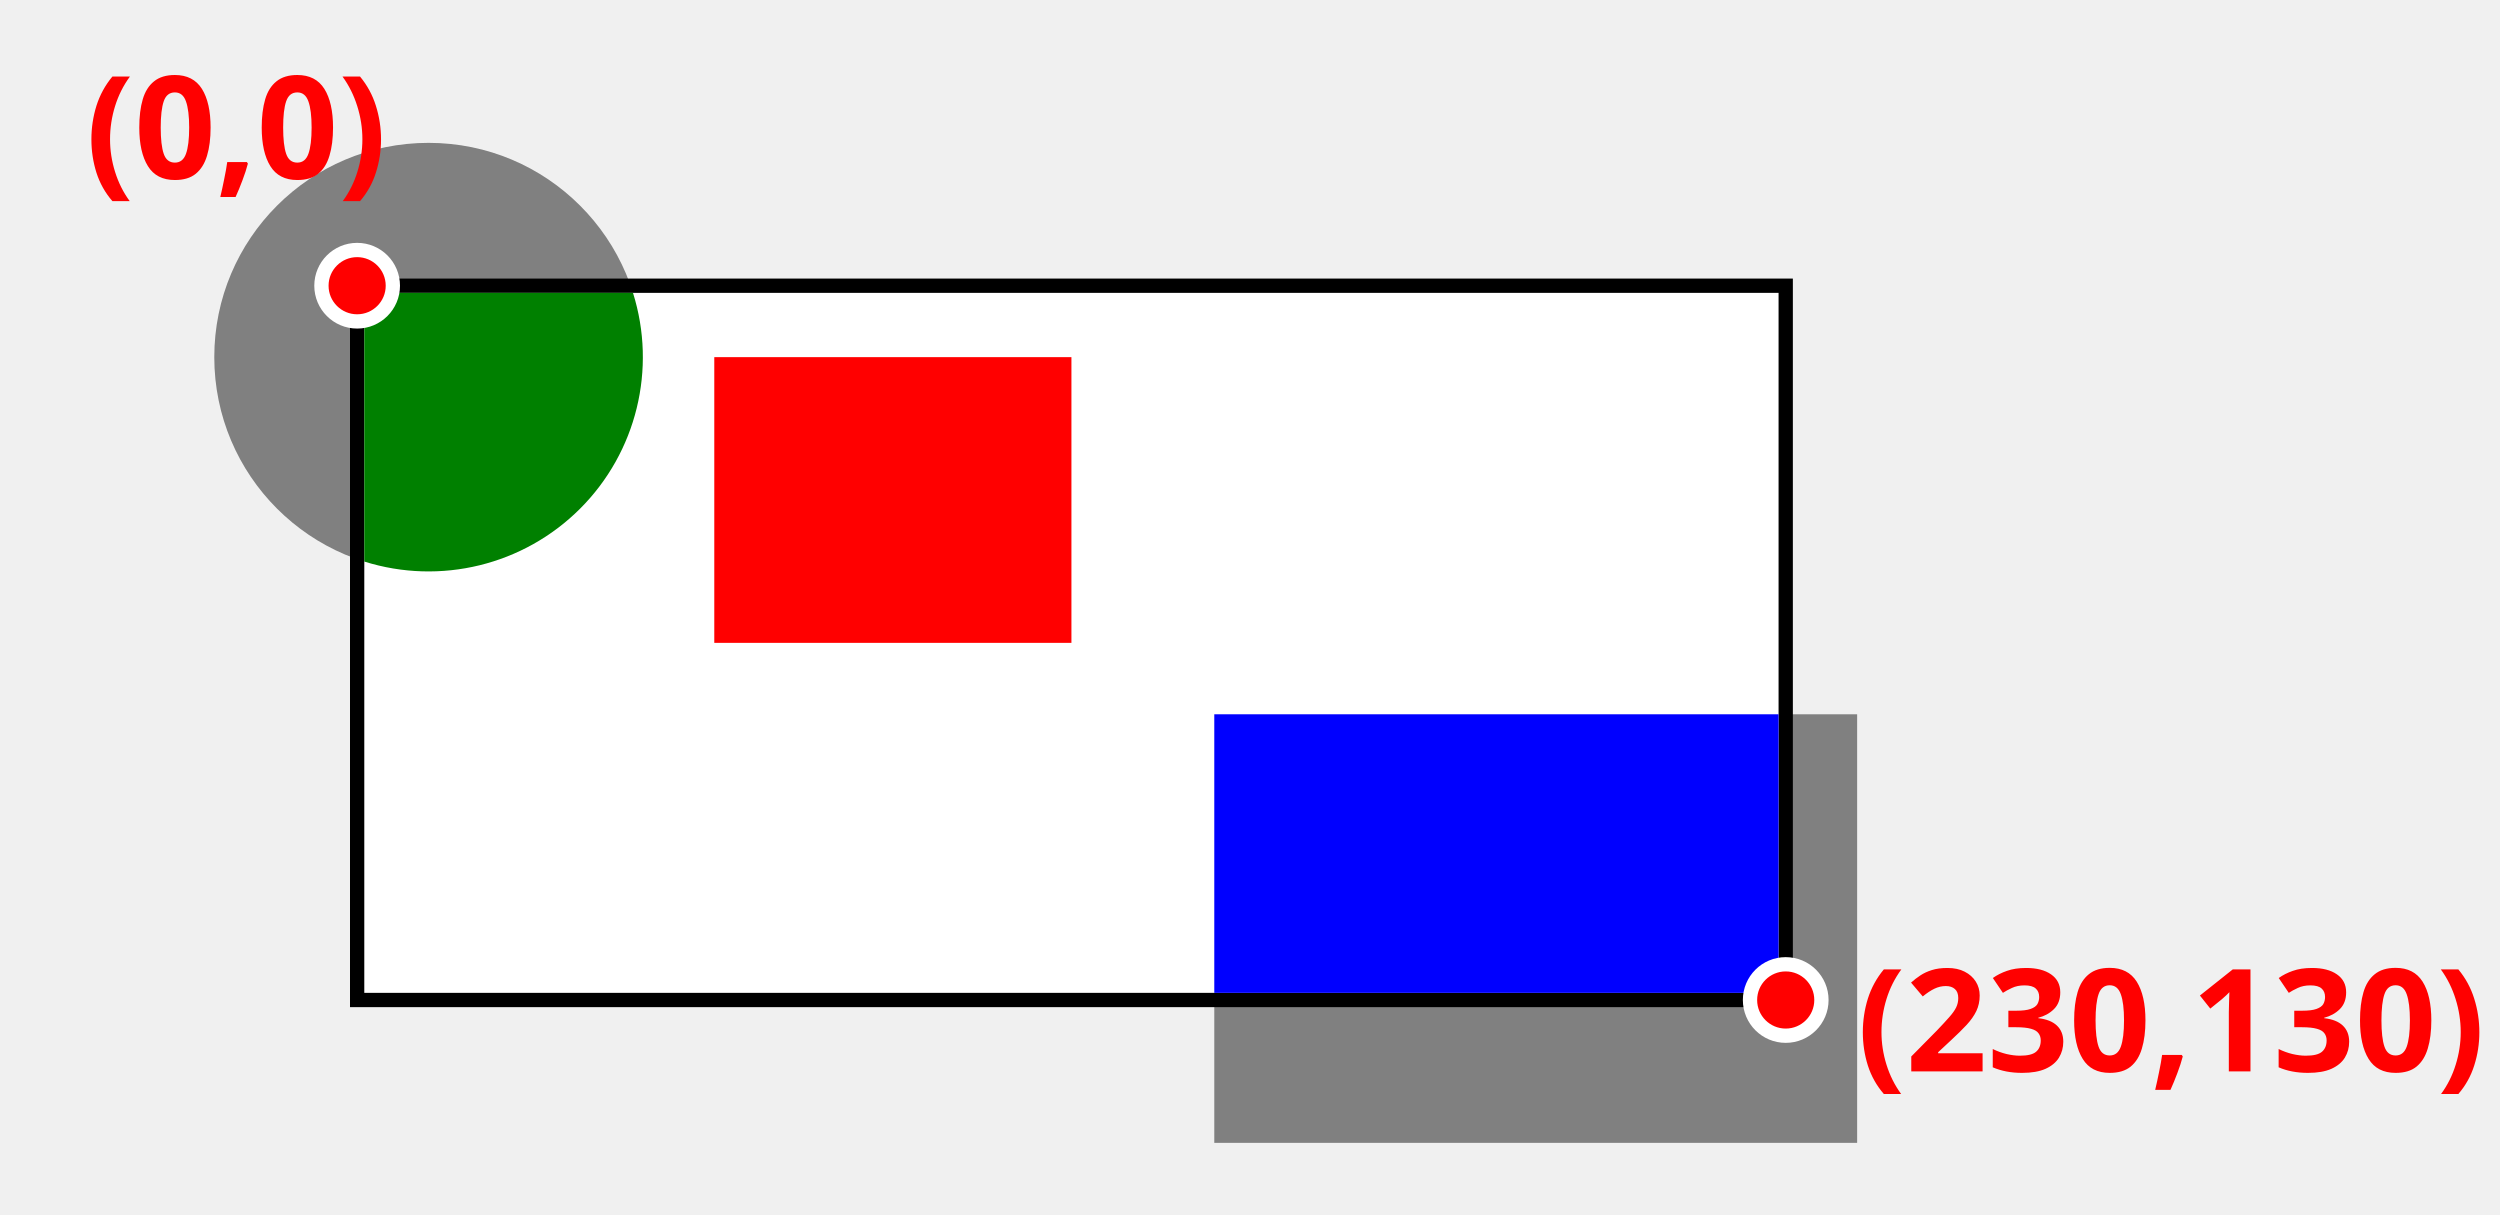
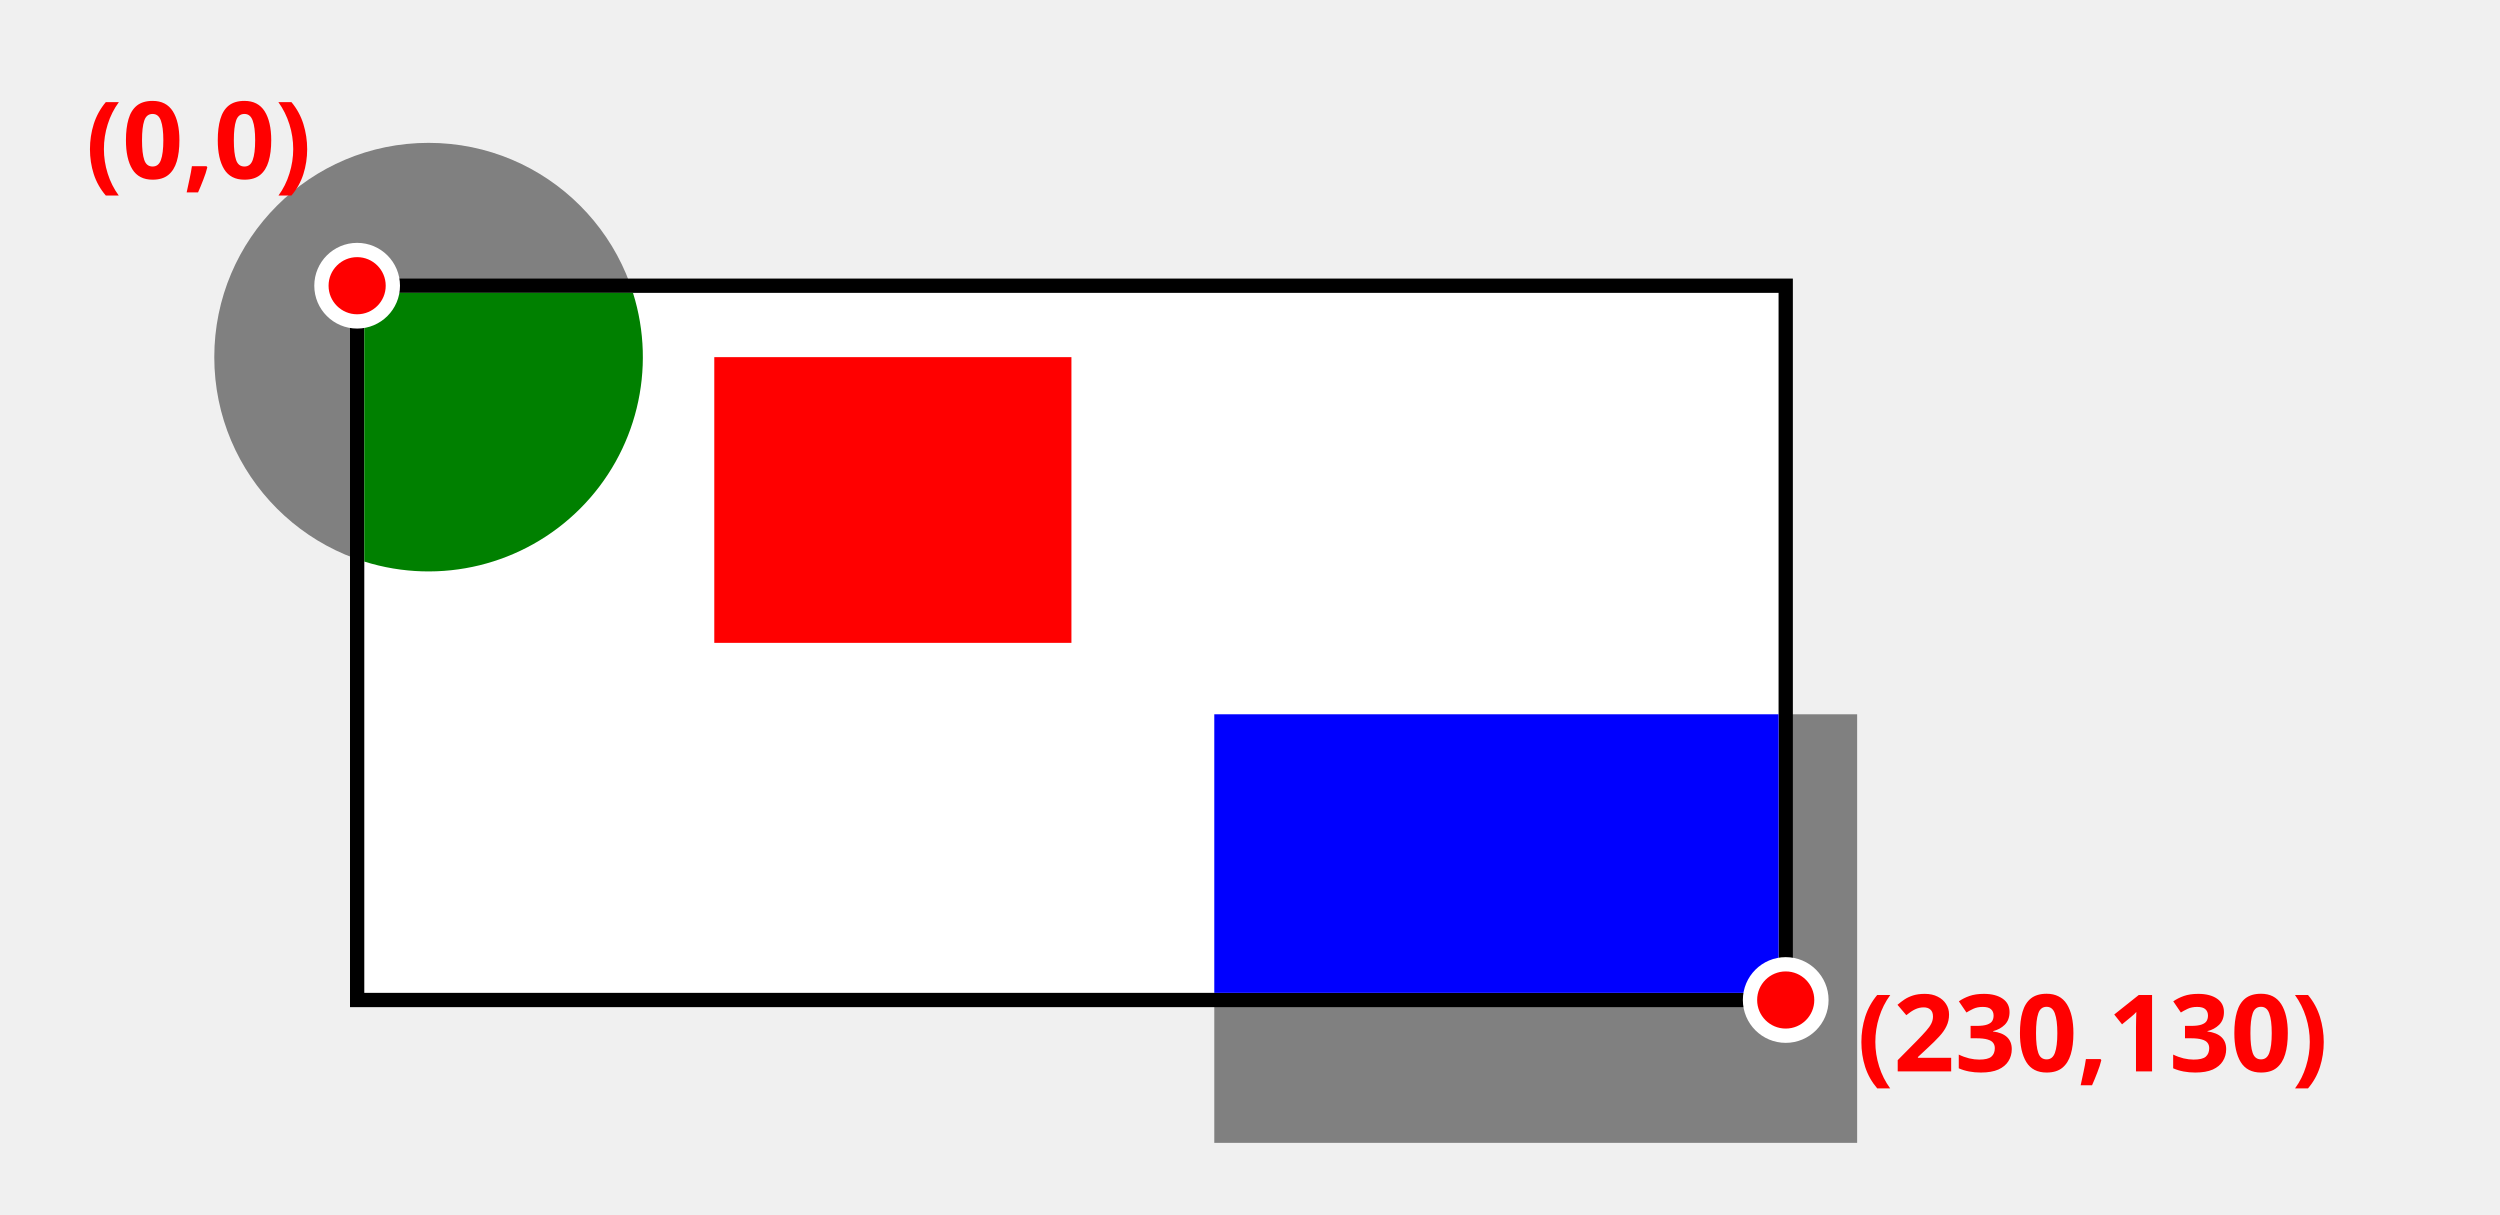
<svg xmlns="http://www.w3.org/2000/svg" viewBox="-20 -10 350 170">
  <circle cx="40" cy="40" r="30" fill="gray" />
  <rect x="150" y="90" width="90" height="60" fill="gray" />
  <rect x="30" y="30" width="200" height="100" fill="white" stroke="black" stroke-width="2" />
  <path fill="green" d="M68.618,31A30,30 0 0 1 31,68.618 V31" />
  <rect x="80" y="40" width="50" height="40" fill="red" />
  <rect x="150" y="90" width="79" height="39" fill="blue" />
  <circle cx="30" cy="30" r="5" fill="red" stroke="white" stroke-width="2" />
  <circle cx="230" cy="130" r="5" fill="red" stroke="white" stroke-width="2" />
-   <text x="-8" y="15" fill="red" style="font: bold 20px sans-serif;">(0,0)</text>
-   <text x="240" y="140" fill="red" style="font: bold 20px sans-serif;">(230,130)</text>
+   <text x="-8" y="15" fill="red" style="font: bold 15px sans-serif;">(0,0)</text>
+   <text x="240" y="140" fill="red" style="font: bold 15px sans-serif;">(230,130)</text>
</svg>
